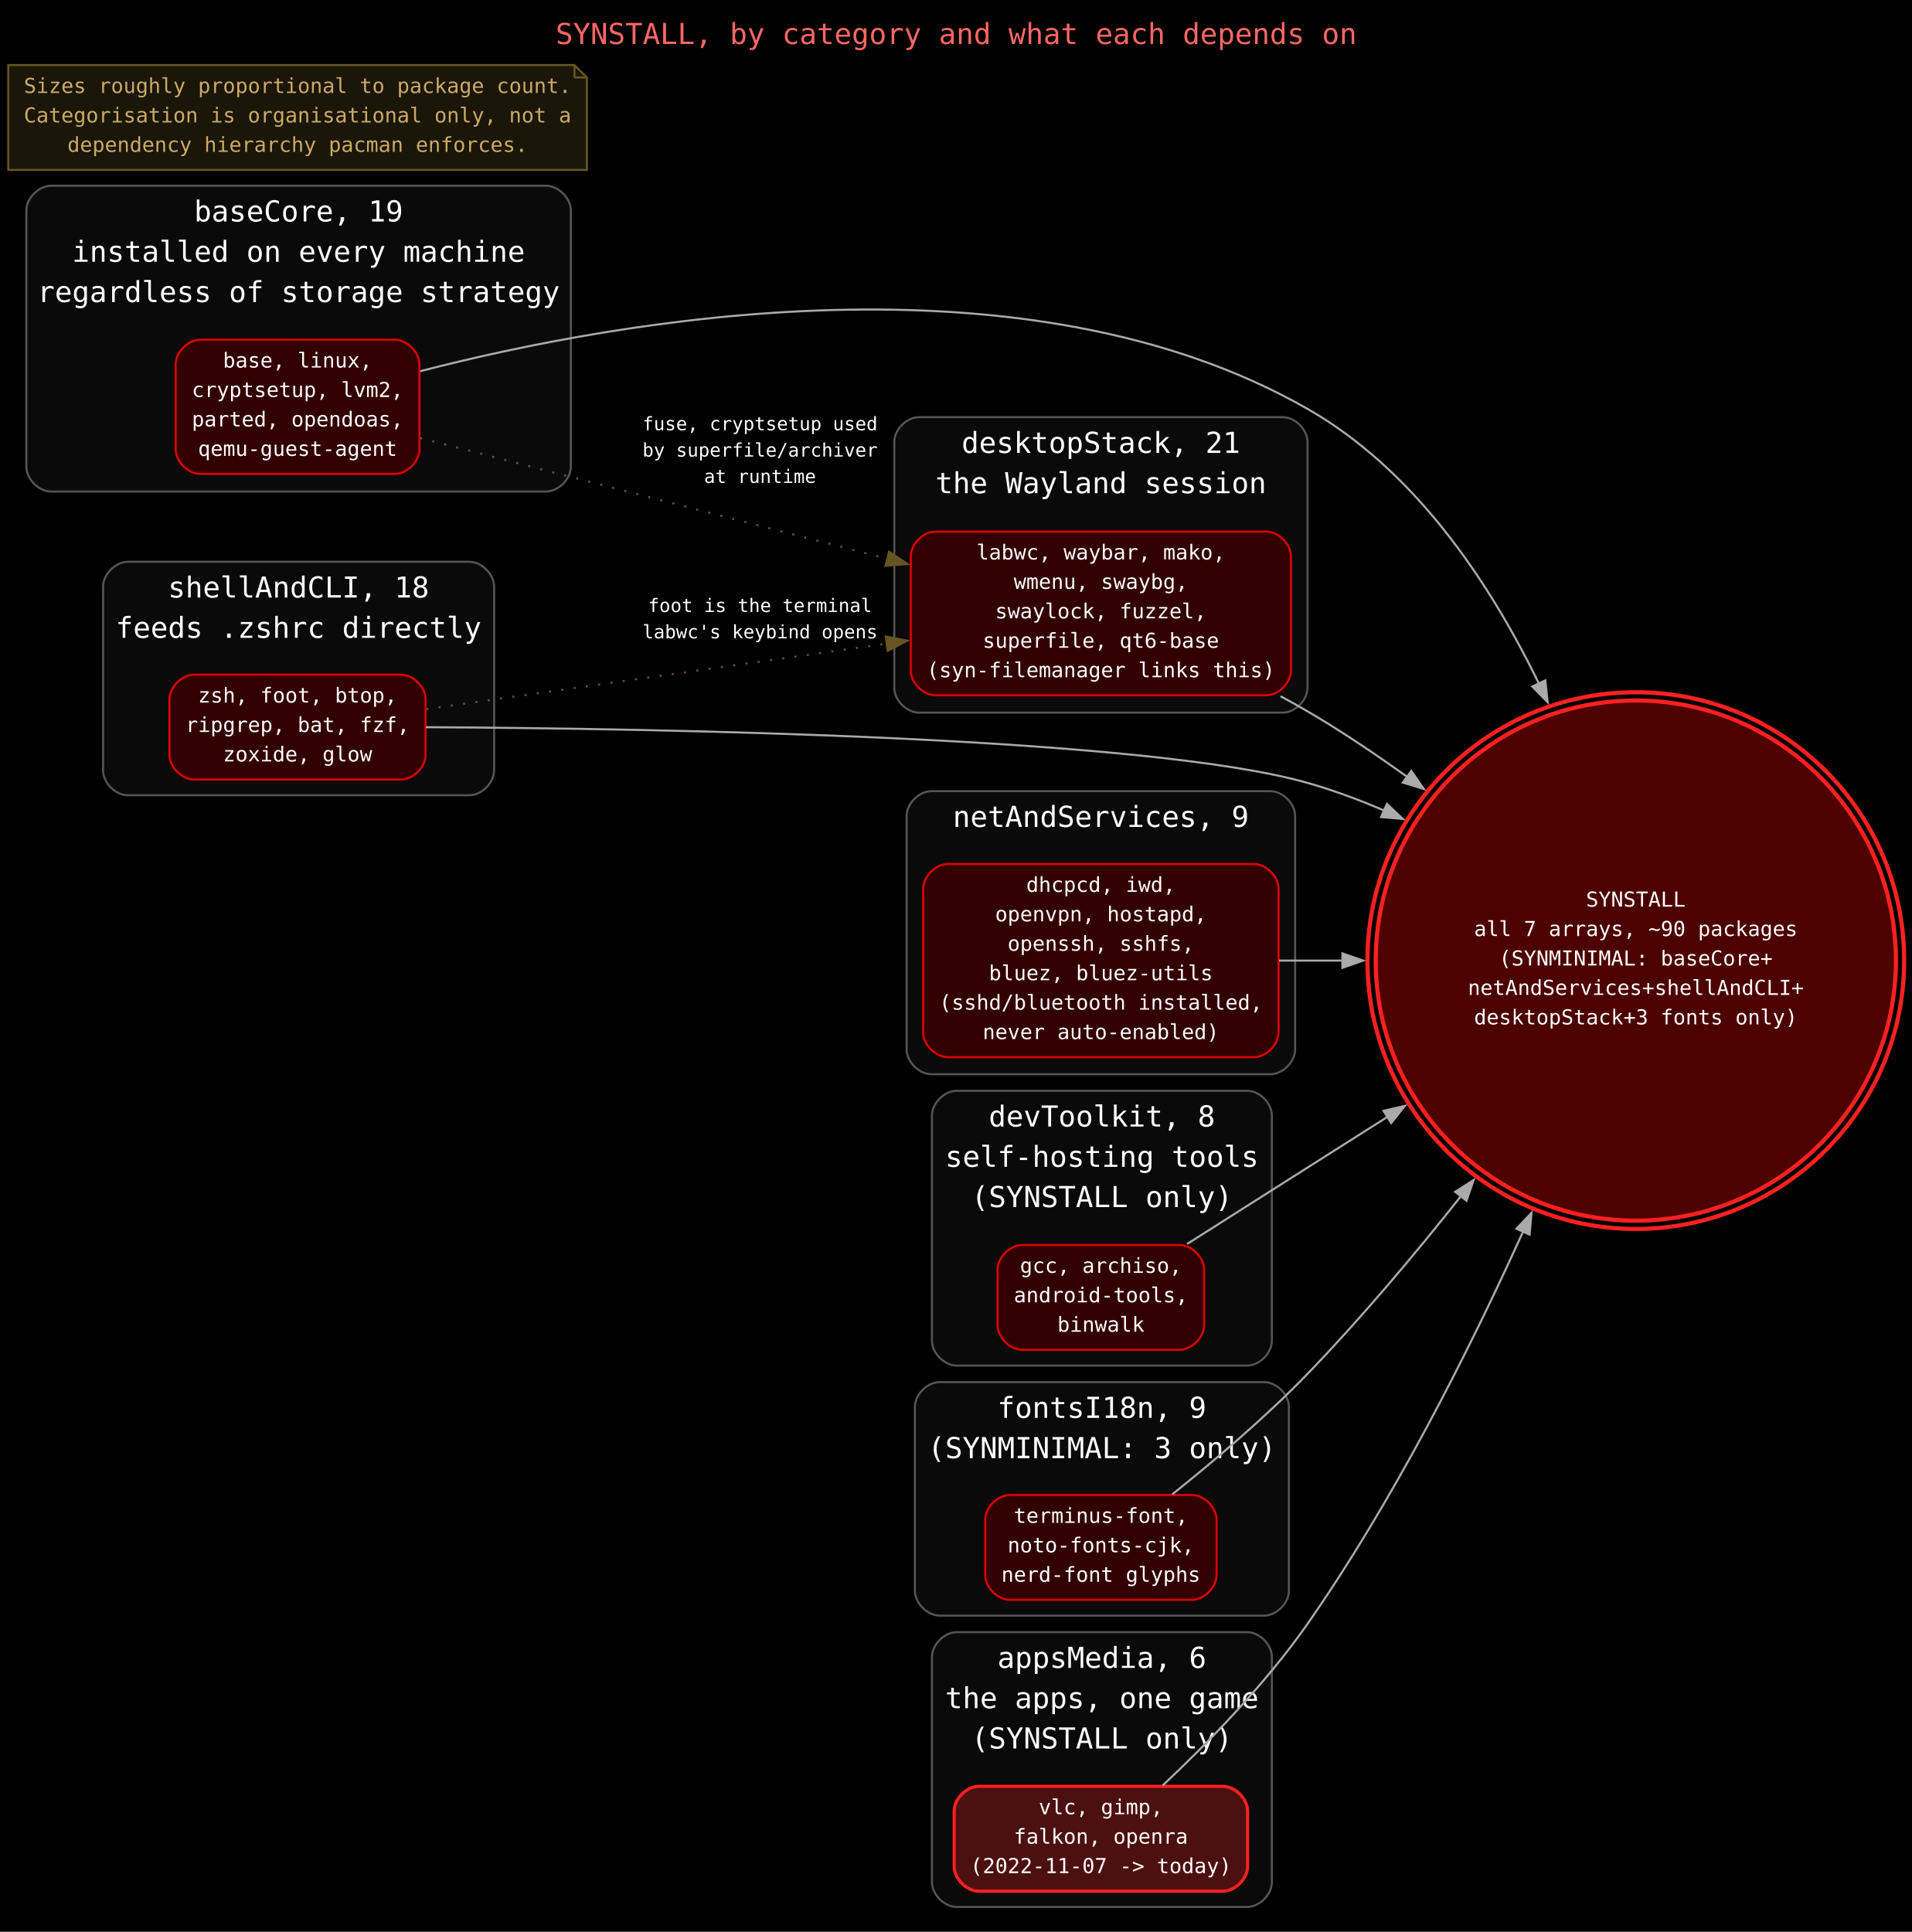
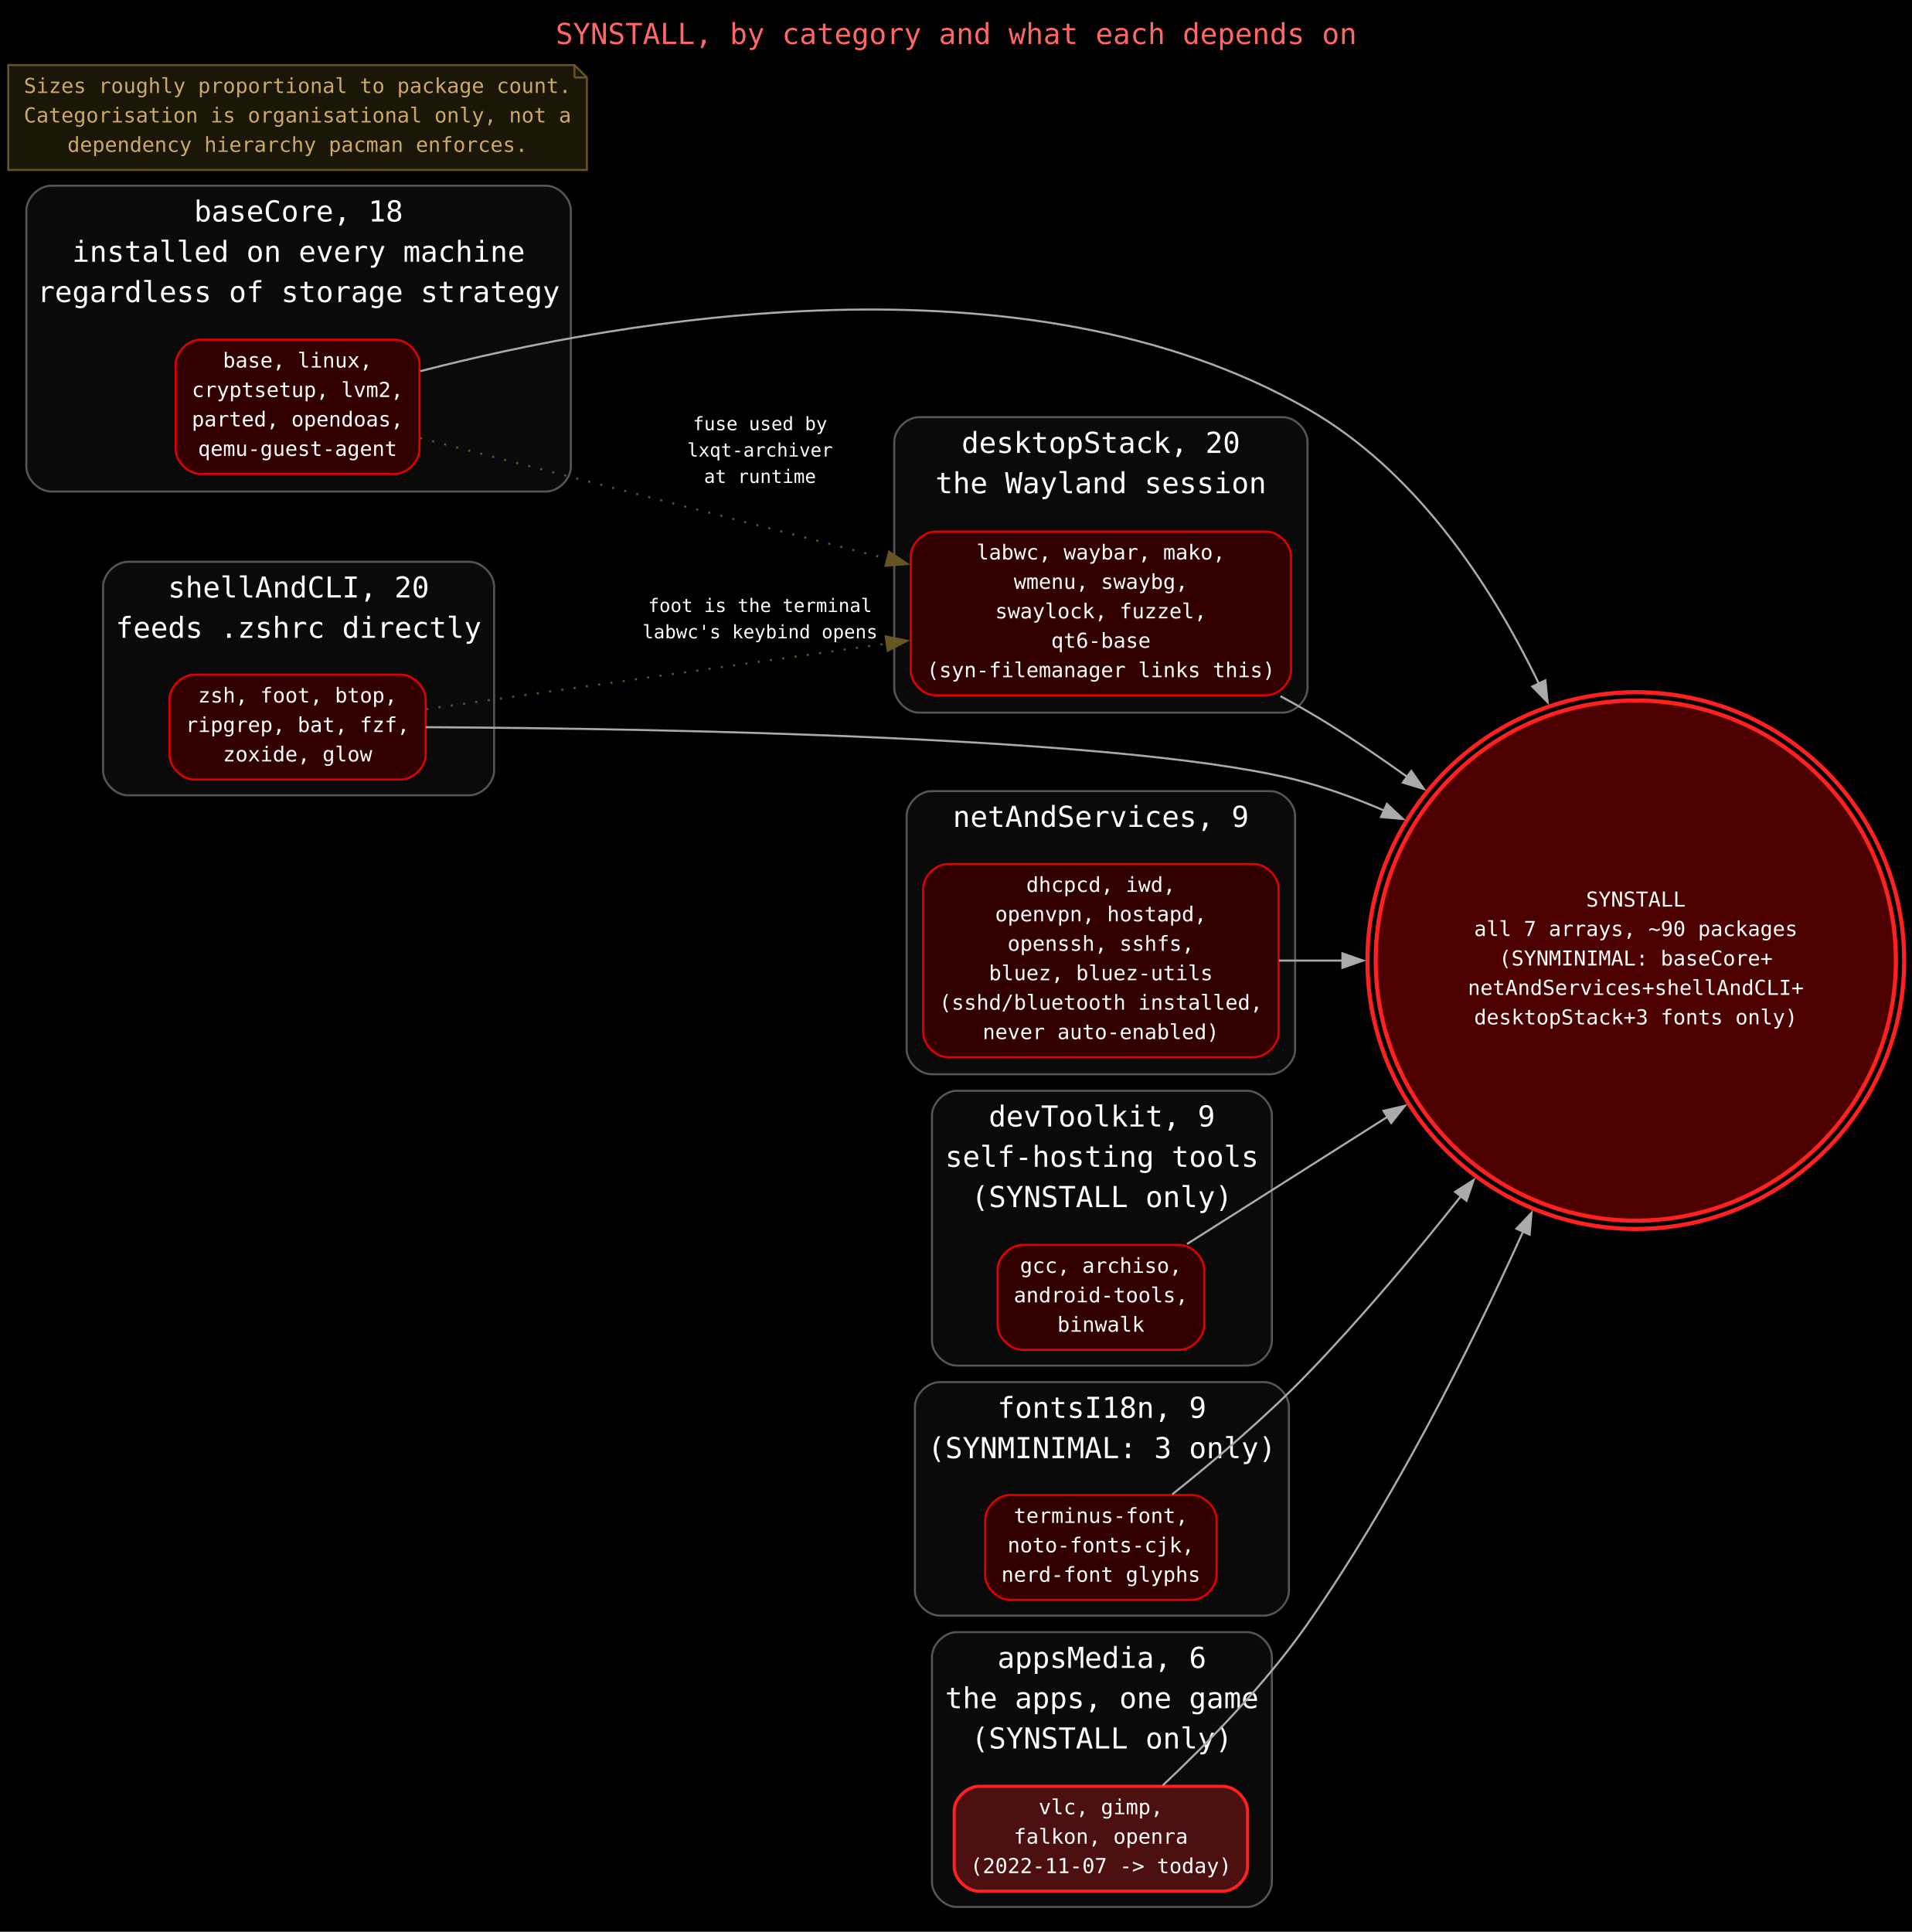
<svg xmlns="http://www.w3.org/2000/svg" width="925pt" height="935pt" viewBox="0.00 0.00 925.00 935.00">
  <g id="graph0" class="graph" transform="scale(1 1) rotate(0) translate(4 930.88)">
    <polygon fill="#000000" stroke="none" points="-4,4 -4,-930.88 921.48,-930.88 921.48,4 -4,4" />
    <text xml:space="preserve" text-anchor="middle" x="458.74" y="-909.58" font-family="monospace" font-size="14.00" fill="#ff6666">SYNSTALL, by category and what each depends on</text>
    <g id="clust1" class="cluster">
      <path fill="#0a0a0a" stroke="#555555" d="M20.75,-693C20.75,-693 260.25,-693 260.25,-693 266.25,-693 272.25,-699 272.25,-705 272.25,-705 272.25,-829 272.25,-829 272.25,-835 266.25,-841 260.25,-841 260.25,-841 20.75,-841 20.75,-841 14.75,-841 8.75,-835 8.75,-829 8.75,-829 8.75,-705 8.75,-705 8.75,-699 14.75,-693 20.75,-693" />
-       <text xml:space="preserve" text-anchor="middle" x="140.5" y="-823.7" font-family="monospace" font-size="14.00" fill="white">baseCore, 19</text>
+       <text xml:space="preserve" text-anchor="middle" x="140.5" y="-823.7" font-family="monospace" font-size="14.00" fill="white">baseCore, 18</text>
      <text xml:space="preserve" text-anchor="middle" x="140.5" y="-804.2" font-family="monospace" font-size="14.00" fill="white">installed on every machine</text>
      <text xml:space="preserve" text-anchor="middle" x="140.5" y="-784.7" font-family="monospace" font-size="14.00" fill="white">regardless of storage strategy</text>
    </g>
    <g id="clust2" class="cluster">
      <path fill="#0a0a0a" stroke="#555555" d="M446.75,-411C446.75,-411 610.75,-411 610.75,-411 616.75,-411 622.75,-417 622.75,-423 622.75,-423 622.75,-536 622.75,-536 622.75,-542 616.75,-548 610.75,-548 610.75,-548 446.75,-548 446.75,-548 440.75,-548 434.75,-542 434.75,-536 434.75,-536 434.75,-423 434.75,-423 434.75,-417 440.75,-411 446.75,-411" />
      <text xml:space="preserve" text-anchor="middle" x="528.75" y="-530.7" font-family="monospace" font-size="14.00" fill="white">netAndServices, 9</text>
    </g>
    <g id="clust3" class="cluster">
      <path fill="#0a0a0a" stroke="#555555" d="M57.88,-546C57.88,-546 223.12,-546 223.12,-546 229.12,-546 235.12,-552 235.12,-558 235.12,-558 235.12,-647 235.12,-647 235.12,-653 229.12,-659 223.12,-659 223.12,-659 57.88,-659 57.88,-659 51.88,-659 45.88,-653 45.88,-647 45.88,-647 45.88,-558 45.88,-558 45.88,-552 51.88,-546 57.88,-546" />
-       <text xml:space="preserve" text-anchor="middle" x="140.5" y="-641.7" font-family="monospace" font-size="14.00" fill="white">shellAndCLI, 18</text>
+       <text xml:space="preserve" text-anchor="middle" x="140.5" y="-641.7" font-family="monospace" font-size="14.00" fill="white">shellAndCLI, 20</text>
      <text xml:space="preserve" text-anchor="middle" x="140.5" y="-622.2" font-family="monospace" font-size="14.00" fill="white">feeds .zshrc directly</text>
    </g>
    <g id="clust4" class="cluster">
      <path fill="#0a0a0a" stroke="#555555" d="M440.75,-586C440.75,-586 616.75,-586 616.75,-586 622.75,-586 628.75,-592 628.75,-598 628.75,-598 628.75,-717 628.75,-717 628.75,-723 622.75,-729 616.75,-729 616.75,-729 440.75,-729 440.75,-729 434.75,-729 428.75,-723 428.75,-717 428.75,-717 428.75,-598 428.75,-598 428.75,-592 434.75,-586 440.75,-586" />
-       <text xml:space="preserve" text-anchor="middle" x="528.75" y="-711.7" font-family="monospace" font-size="14.00" fill="white">desktopStack, 21</text>
+       <text xml:space="preserve" text-anchor="middle" x="528.75" y="-711.7" font-family="monospace" font-size="14.00" fill="white">desktopStack, 20</text>
      <text xml:space="preserve" text-anchor="middle" x="528.75" y="-692.2" font-family="monospace" font-size="14.00" fill="white">the Wayland session</text>
    </g>
    <g id="clust5" class="cluster">
      <path fill="#0a0a0a" stroke="#555555" d="M459,-270C459,-270 599.5,-270 599.5,-270 605.5,-270 611.5,-276 611.5,-282 611.5,-282 611.5,-391 611.5,-391 611.5,-397 605.5,-403 599.5,-403 599.5,-403 459,-403 459,-403 453,-403 447,-397 447,-391 447,-391 447,-282 447,-282 447,-276 453,-270 459,-270" />
-       <text xml:space="preserve" text-anchor="middle" x="529.25" y="-385.7" font-family="monospace" font-size="14.00" fill="white">devToolkit, 8</text>
+       <text xml:space="preserve" text-anchor="middle" x="529.25" y="-385.7" font-family="monospace" font-size="14.00" fill="white">devToolkit, 9</text>
      <text xml:space="preserve" text-anchor="middle" x="529.25" y="-366.2" font-family="monospace" font-size="14.00" fill="white">self-hosting tools</text>
      <text xml:space="preserve" text-anchor="middle" x="529.25" y="-346.7" font-family="monospace" font-size="14.00" fill="white">(SYNSTALL only)</text>
    </g>
    <g id="clust6" class="cluster">
      <path fill="#0a0a0a" stroke="#555555" d="M450.75,-149C450.75,-149 607.75,-149 607.75,-149 613.75,-149 619.75,-155 619.75,-161 619.75,-161 619.75,-250 619.75,-250 619.75,-256 613.75,-262 607.75,-262 607.75,-262 450.75,-262 450.75,-262 444.75,-262 438.75,-256 438.75,-250 438.75,-250 438.75,-161 438.75,-161 438.75,-155 444.75,-149 450.75,-149" />
      <text xml:space="preserve" text-anchor="middle" x="529.25" y="-244.7" font-family="monospace" font-size="14.00" fill="white">fontsI18n, 9</text>
      <text xml:space="preserve" text-anchor="middle" x="529.25" y="-225.2" font-family="monospace" font-size="14.00" fill="white">(SYNMINIMAL: 3 only)</text>
    </g>
    <g id="clust7" class="cluster">
      <path fill="#0a0a0a" stroke="#555555" d="M459,-8C459,-8 599.5,-8 599.5,-8 605.5,-8 611.5,-14 611.5,-20 611.5,-20 611.5,-129 611.5,-129 611.5,-135 605.5,-141 599.5,-141 599.5,-141 459,-141 459,-141 453,-141 447,-135 447,-129 447,-129 447,-20 447,-20 447,-14 453,-8 459,-8" />
      <text xml:space="preserve" text-anchor="middle" x="529.25" y="-123.7" font-family="monospace" font-size="14.00" fill="white">appsMedia, 6</text>
      <text xml:space="preserve" text-anchor="middle" x="529.25" y="-104.2" font-family="monospace" font-size="14.00" fill="white">the apps, one game</text>
      <text xml:space="preserve" text-anchor="middle" x="529.25" y="-84.7" font-family="monospace" font-size="14.00" fill="white">(SYNSTALL only)</text>
    </g>
    <g id="node1" class="node">
      <ellipse fill="#4d0000" stroke="#ff2020" stroke-width="2" cx="787.62" cy="-466" rx="125.87" ry="125.87" />
      <ellipse fill="none" stroke="#ff2020" stroke-width="2" cx="787.62" cy="-466" rx="129.87" ry="129.87" />
      <text xml:space="preserve" text-anchor="middle" x="787.62" y="-492.12" font-family="monospace" font-size="10.00" fill="white">SYNSTALL</text>
      <text xml:space="preserve" text-anchor="middle" x="787.62" y="-477.88" font-family="monospace" font-size="10.00" fill="white">all 7 arrays, ~90 packages</text>
      <text xml:space="preserve" text-anchor="middle" x="787.62" y="-463.62" font-family="monospace" font-size="10.00" fill="white">(SYNMINIMAL: baseCore+</text>
      <text xml:space="preserve" text-anchor="middle" x="787.62" y="-449.38" font-family="monospace" font-size="10.00" fill="white">netAndServices+shellAndCLI+</text>
      <text xml:space="preserve" text-anchor="middle" x="787.62" y="-435.12" font-family="monospace" font-size="10.00" fill="white">desktopStack+3 fonts only)</text>
    </g>
    <g id="node2" class="node">
      <path fill="#330000" stroke="#e00000" d="M187,-766.5C187,-766.5 93,-766.5 93,-766.5 87,-766.5 81,-760.5 81,-754.5 81,-754.5 81,-713.5 81,-713.5 81,-707.5 87,-701.5 93,-701.5 93,-701.5 187,-701.5 187,-701.5 193,-701.5 199,-707.5 199,-713.5 199,-713.5 199,-754.5 199,-754.5 199,-760.5 193,-766.5 187,-766.5" />
      <text xml:space="preserve" text-anchor="middle" x="140" y="-753" font-family="monospace" font-size="10.00" fill="white">base, linux,</text>
      <text xml:space="preserve" text-anchor="middle" x="140" y="-738.75" font-family="monospace" font-size="10.00" fill="white">cryptsetup, lvm2,</text>
      <text xml:space="preserve" text-anchor="middle" x="140" y="-724.5" font-family="monospace" font-size="10.00" fill="white">parted, opendoas,</text>
      <text xml:space="preserve" text-anchor="middle" x="140" y="-710.25" font-family="monospace" font-size="10.00" fill="white">qemu-guest-agent</text>
    </g>
    <g id="edge1" class="edge">
      <path fill="none" stroke="#aaaaaa" d="M199.4,-751.25C295.97,-776.19 491.84,-811.29 628.75,-733 679.81,-703.8 716.03,-650.92 740.79,-599.88" />
      <polygon fill="#aaaaaa" stroke="#aaaaaa" points="743.84,-601.61 744.94,-591.07 737.51,-598.62 743.84,-601.61" />
    </g>
    <g id="node5" class="node">
      <path fill="#330000" stroke="#e00000" d="M608.75,-673.62C608.75,-673.62 448.75,-673.62 448.75,-673.62 442.75,-673.62 436.75,-667.62 436.75,-661.62 436.75,-661.62 436.75,-606.38 436.75,-606.38 436.75,-600.38 442.75,-594.38 448.75,-594.38 448.75,-594.38 608.75,-594.38 608.75,-594.38 614.75,-594.38 620.75,-600.38 620.75,-606.38 620.75,-606.38 620.75,-661.62 620.75,-661.62 620.75,-667.62 614.75,-673.62 608.75,-673.62" />
      <text xml:space="preserve" text-anchor="middle" x="528.75" y="-660.12" font-family="monospace" font-size="10.00" fill="white">labwc, waybar, mako,</text>
      <text xml:space="preserve" text-anchor="middle" x="528.75" y="-645.88" font-family="monospace" font-size="10.00" fill="white">wmenu, swaybg,</text>
      <text xml:space="preserve" text-anchor="middle" x="528.75" y="-631.62" font-family="monospace" font-size="10.00" fill="white">swaylock, fuzzel,</text>
-       <text xml:space="preserve" text-anchor="middle" x="528.75" y="-617.38" font-family="monospace" font-size="10.00" fill="white">superfile, qt6-base</text>
+       <text xml:space="preserve" text-anchor="middle" x="528.75" y="-617.38" font-family="monospace" font-size="10.00" fill="white">qt6-base</text>
      <text xml:space="preserve" text-anchor="middle" x="528.75" y="-603.12" font-family="monospace" font-size="10.00" fill="white">(syn-filemanager links this)</text>
    </g>
    <g id="edge8" class="edge">
      <path fill="none" stroke="#665522" stroke-dasharray="1,5" d="M199.32,-718.92C259.13,-703.46 353.38,-679.09 425.6,-660.41" />
      <polygon fill="#665522" stroke="#665522" points="426.27,-663.85 435.08,-657.96 424.52,-657.08 426.27,-663.85" />
-       <text xml:space="preserve" text-anchor="middle" x="358.38" y="-722.66" font-family="monospace" font-size="9.00" fill="white">  fuse, cryptsetup used</text>
-       <text xml:space="preserve" text-anchor="middle" x="358.38" y="-709.91" font-family="monospace" font-size="9.00" fill="white">  by superfile/archiver</text>
+       <text xml:space="preserve" text-anchor="middle" x="358.38" y="-722.66" font-family="monospace" font-size="9.00" fill="white">  fuse used by</text>
+       <text xml:space="preserve" text-anchor="middle" x="358.38" y="-709.91" font-family="monospace" font-size="9.00" fill="white">  lxqt-archiver</text>
      <text xml:space="preserve" text-anchor="middle" x="358.38" y="-697.16" font-family="monospace" font-size="9.00" fill="white">  at runtime</text>
    </g>
    <g id="node3" class="node">
      <path fill="#330000" stroke="#e00000" d="M602.75,-512.75C602.75,-512.75 454.75,-512.75 454.75,-512.75 448.75,-512.75 442.75,-506.75 442.75,-500.75 442.75,-500.75 442.75,-431.25 442.75,-431.25 442.75,-425.25 448.75,-419.25 454.75,-419.25 454.75,-419.25 602.75,-419.25 602.75,-419.25 608.75,-419.25 614.75,-425.25 614.75,-431.25 614.75,-431.25 614.75,-500.75 614.75,-500.75 614.75,-506.75 608.75,-512.75 602.75,-512.75" />
      <text xml:space="preserve" text-anchor="middle" x="528.75" y="-499.25" font-family="monospace" font-size="10.00" fill="white">dhcpcd, iwd,</text>
      <text xml:space="preserve" text-anchor="middle" x="528.75" y="-485" font-family="monospace" font-size="10.00" fill="white">openvpn, hostapd,</text>
      <text xml:space="preserve" text-anchor="middle" x="528.75" y="-470.75" font-family="monospace" font-size="10.00" fill="white">openssh, sshfs,</text>
      <text xml:space="preserve" text-anchor="middle" x="528.75" y="-456.5" font-family="monospace" font-size="10.00" fill="white">bluez, bluez-utils</text>
      <text xml:space="preserve" text-anchor="middle" x="528.75" y="-442.25" font-family="monospace" font-size="10.00" fill="white">(sshd/bluetooth installed,</text>
      <text xml:space="preserve" text-anchor="middle" x="528.75" y="-428" font-family="monospace" font-size="10.00" fill="white">never auto-enabled)</text>
    </g>
    <g id="edge2" class="edge">
      <path fill="none" stroke="#aaaaaa" d="M614.93,-466C624.9,-466 635.27,-466 645.75,-466" />
      <polygon fill="#aaaaaa" stroke="#aaaaaa" points="645.64,-469.5 655.63,-466 645.63,-462.5 645.64,-469.5" />
    </g>
    <g id="node4" class="node">
      <path fill="#330000" stroke="#e00000" d="M190,-604.38C190,-604.38 90,-604.38 90,-604.38 84,-604.38 78,-598.38 78,-592.38 78,-592.38 78,-565.62 78,-565.62 78,-559.62 84,-553.62 90,-553.62 90,-553.62 190,-553.62 190,-553.62 196,-553.62 202,-559.62 202,-565.62 202,-565.62 202,-592.38 202,-592.38 202,-598.38 196,-604.38 190,-604.38" />
      <text xml:space="preserve" text-anchor="middle" x="140" y="-590.88" font-family="monospace" font-size="10.00" fill="white">zsh, foot, btop,</text>
      <text xml:space="preserve" text-anchor="middle" x="140" y="-576.62" font-family="monospace" font-size="10.00" fill="white">ripgrep, bat, fzf,</text>
      <text xml:space="preserve" text-anchor="middle" x="140" y="-562.38" font-family="monospace" font-size="10.00" fill="white">zoxide, glow</text>
    </g>
    <g id="edge3" class="edge">
      <path fill="none" stroke="#aaaaaa" d="M202.09,-578.96C314.62,-578.33 550.34,-574.3 628.75,-552 641.18,-548.47 653.72,-543.82 666.01,-538.53" />
      <polygon fill="#aaaaaa" stroke="#aaaaaa" points="667.18,-541.83 674.88,-534.55 664.32,-535.45 667.18,-541.83" />
    </g>
    <g id="edge9" class="edge">
      <path fill="none" stroke="#665522" stroke-dasharray="1,5" d="M202.28,-587.71C262.13,-596.23 354.3,-609.33 425.3,-619.43" />
      <polygon fill="#665522" stroke="#665522" points="424.62,-622.87 435.01,-620.81 425.6,-615.94 424.62,-622.87" />
      <text xml:space="preserve" text-anchor="middle" x="358.38" y="-634.7" font-family="monospace" font-size="9.00" fill="white">  foot is the terminal</text>
      <text xml:space="preserve" text-anchor="middle" x="358.38" y="-621.95" font-family="monospace" font-size="9.00" fill="white">  labwc's keybind opens</text>
    </g>
    <g id="edge4" class="edge">
      <path fill="none" stroke="#aaaaaa" d="M615.66,-593.96C623.93,-589.48 632.08,-584.79 639.75,-580 652.2,-572.23 664.86,-563.62 677.26,-554.72" />
      <polygon fill="#aaaaaa" stroke="#aaaaaa" points="678.98,-557.79 685.01,-549.08 674.86,-552.13 678.98,-557.79" />
    </g>
    <g id="node6" class="node">
      <path fill="#330000" stroke="#e00000" d="M566.75,-328.38C566.75,-328.38 490.75,-328.38 490.75,-328.38 484.75,-328.38 478.75,-322.38 478.75,-316.38 478.75,-316.38 478.75,-289.62 478.75,-289.62 478.75,-283.62 484.75,-277.62 490.75,-277.62 490.75,-277.62 566.75,-277.62 566.75,-277.62 572.75,-277.62 578.75,-283.62 578.75,-289.62 578.75,-289.62 578.75,-316.38 578.75,-316.38 578.75,-322.38 572.75,-328.38 566.75,-328.38" />
      <text xml:space="preserve" text-anchor="middle" x="528.75" y="-314.88" font-family="monospace" font-size="10.00" fill="white">gcc, archiso,</text>
      <text xml:space="preserve" text-anchor="middle" x="528.75" y="-300.62" font-family="monospace" font-size="10.00" fill="white">android-tools,</text>
      <text xml:space="preserve" text-anchor="middle" x="528.75" y="-286.38" font-family="monospace" font-size="10.00" fill="white">binwalk</text>
    </g>
    <g id="edge5" class="edge">
      <path fill="none" stroke="#aaaaaa" d="M570.45,-328.83C596.88,-345.6 632.8,-368.39 667.76,-390.58" />
      <polygon fill="#aaaaaa" stroke="#aaaaaa" points="665.51,-393.29 675.83,-395.7 669.26,-387.38 665.51,-393.29" />
    </g>
    <g id="node7" class="node">
      <path fill="#330000" stroke="#e00000" d="M572.75,-207.38C572.75,-207.38 484.75,-207.38 484.75,-207.38 478.75,-207.38 472.75,-201.38 472.75,-195.38 472.75,-195.38 472.75,-168.62 472.75,-168.62 472.75,-162.62 478.75,-156.62 484.75,-156.62 484.75,-156.62 572.75,-156.62 572.75,-156.62 578.75,-156.62 584.75,-162.62 584.75,-168.62 584.75,-168.62 584.75,-195.38 584.75,-195.38 584.75,-201.38 578.75,-207.38 572.75,-207.38" />
      <text xml:space="preserve" text-anchor="middle" x="528.75" y="-193.88" font-family="monospace" font-size="10.00" fill="white">terminus-font,</text>
      <text xml:space="preserve" text-anchor="middle" x="528.75" y="-179.62" font-family="monospace" font-size="10.00" fill="white">noto-fonts-cjk,</text>
      <text xml:space="preserve" text-anchor="middle" x="528.75" y="-165.38" font-family="monospace" font-size="10.00" fill="white">nerd-font glyphs</text>
    </g>
    <g id="edge6" class="edge">
      <path fill="none" stroke="#aaaaaa" d="M563.3,-207.69C583.19,-223.58 608.4,-244.92 628.75,-266 654.36,-292.54 680.04,-323 703.02,-352.02" />
      <polygon fill="#aaaaaa" stroke="#aaaaaa" points="700.19,-354.09 709.12,-359.79 705.69,-349.76 700.19,-354.09" />
    </g>
    <g id="node8" class="node">
      <path fill="#4d1010" stroke="#ff2020" stroke-width="1.5" d="M587.75,-66.38C587.75,-66.38 469.75,-66.38 469.75,-66.38 463.75,-66.38 457.75,-60.38 457.75,-54.38 457.75,-54.38 457.75,-27.62 457.75,-27.62 457.75,-21.62 463.75,-15.62 469.75,-15.62 469.75,-15.62 587.75,-15.62 587.75,-15.62 593.75,-15.62 599.75,-21.62 599.75,-27.62 599.75,-27.62 599.75,-54.38 599.75,-54.38 599.75,-60.38 593.75,-66.38 587.75,-66.38" />
      <text xml:space="preserve" text-anchor="middle" x="528.75" y="-52.88" font-family="monospace" font-size="10.00" fill="white">vlc, gimp,</text>
      <text xml:space="preserve" text-anchor="middle" x="528.75" y="-38.62" font-family="monospace" font-size="10.00" fill="white">falkon, openra</text>
      <text xml:space="preserve" text-anchor="middle" x="528.75" y="-24.38" font-family="monospace" font-size="10.00" fill="white">(2022-11-07 -&gt; today)</text>
    </g>
    <g id="edge7" class="edge">
      <path fill="none" stroke="#aaaaaa" d="M558.67,-66.81C579.86,-86.74 608.36,-115.76 628.75,-145 669.72,-203.75 705.81,-274.71 733.11,-334.96" />
      <polygon fill="#aaaaaa" stroke="#aaaaaa" points="729.85,-336.24 737.14,-343.93 736.23,-333.37 729.85,-336.24" />
    </g>
    <g id="node9" class="node">
      <polygon fill="#1a1608" stroke="#665522" points="274,-899.38 0,-899.38 0,-848.62 280,-848.62 280,-893.38 274,-899.38" />
      <polyline fill="none" stroke="#665522" points="274,-899.38 274,-893.38" />
      <polyline fill="none" stroke="#665522" points="280,-893.38 274,-893.38" />
      <text xml:space="preserve" text-anchor="middle" x="140" y="-885.88" font-family="monospace" font-size="10.00" fill="#ccaa66">Sizes roughly proportional to package count.</text>
      <text xml:space="preserve" text-anchor="middle" x="140" y="-871.62" font-family="monospace" font-size="10.00" fill="#ccaa66">Categorisation is organisational only, not a</text>
      <text xml:space="preserve" text-anchor="middle" x="140" y="-857.38" font-family="monospace" font-size="10.00" fill="#ccaa66">dependency hierarchy pacman enforces.</text>
    </g>
  </g>
</svg>
